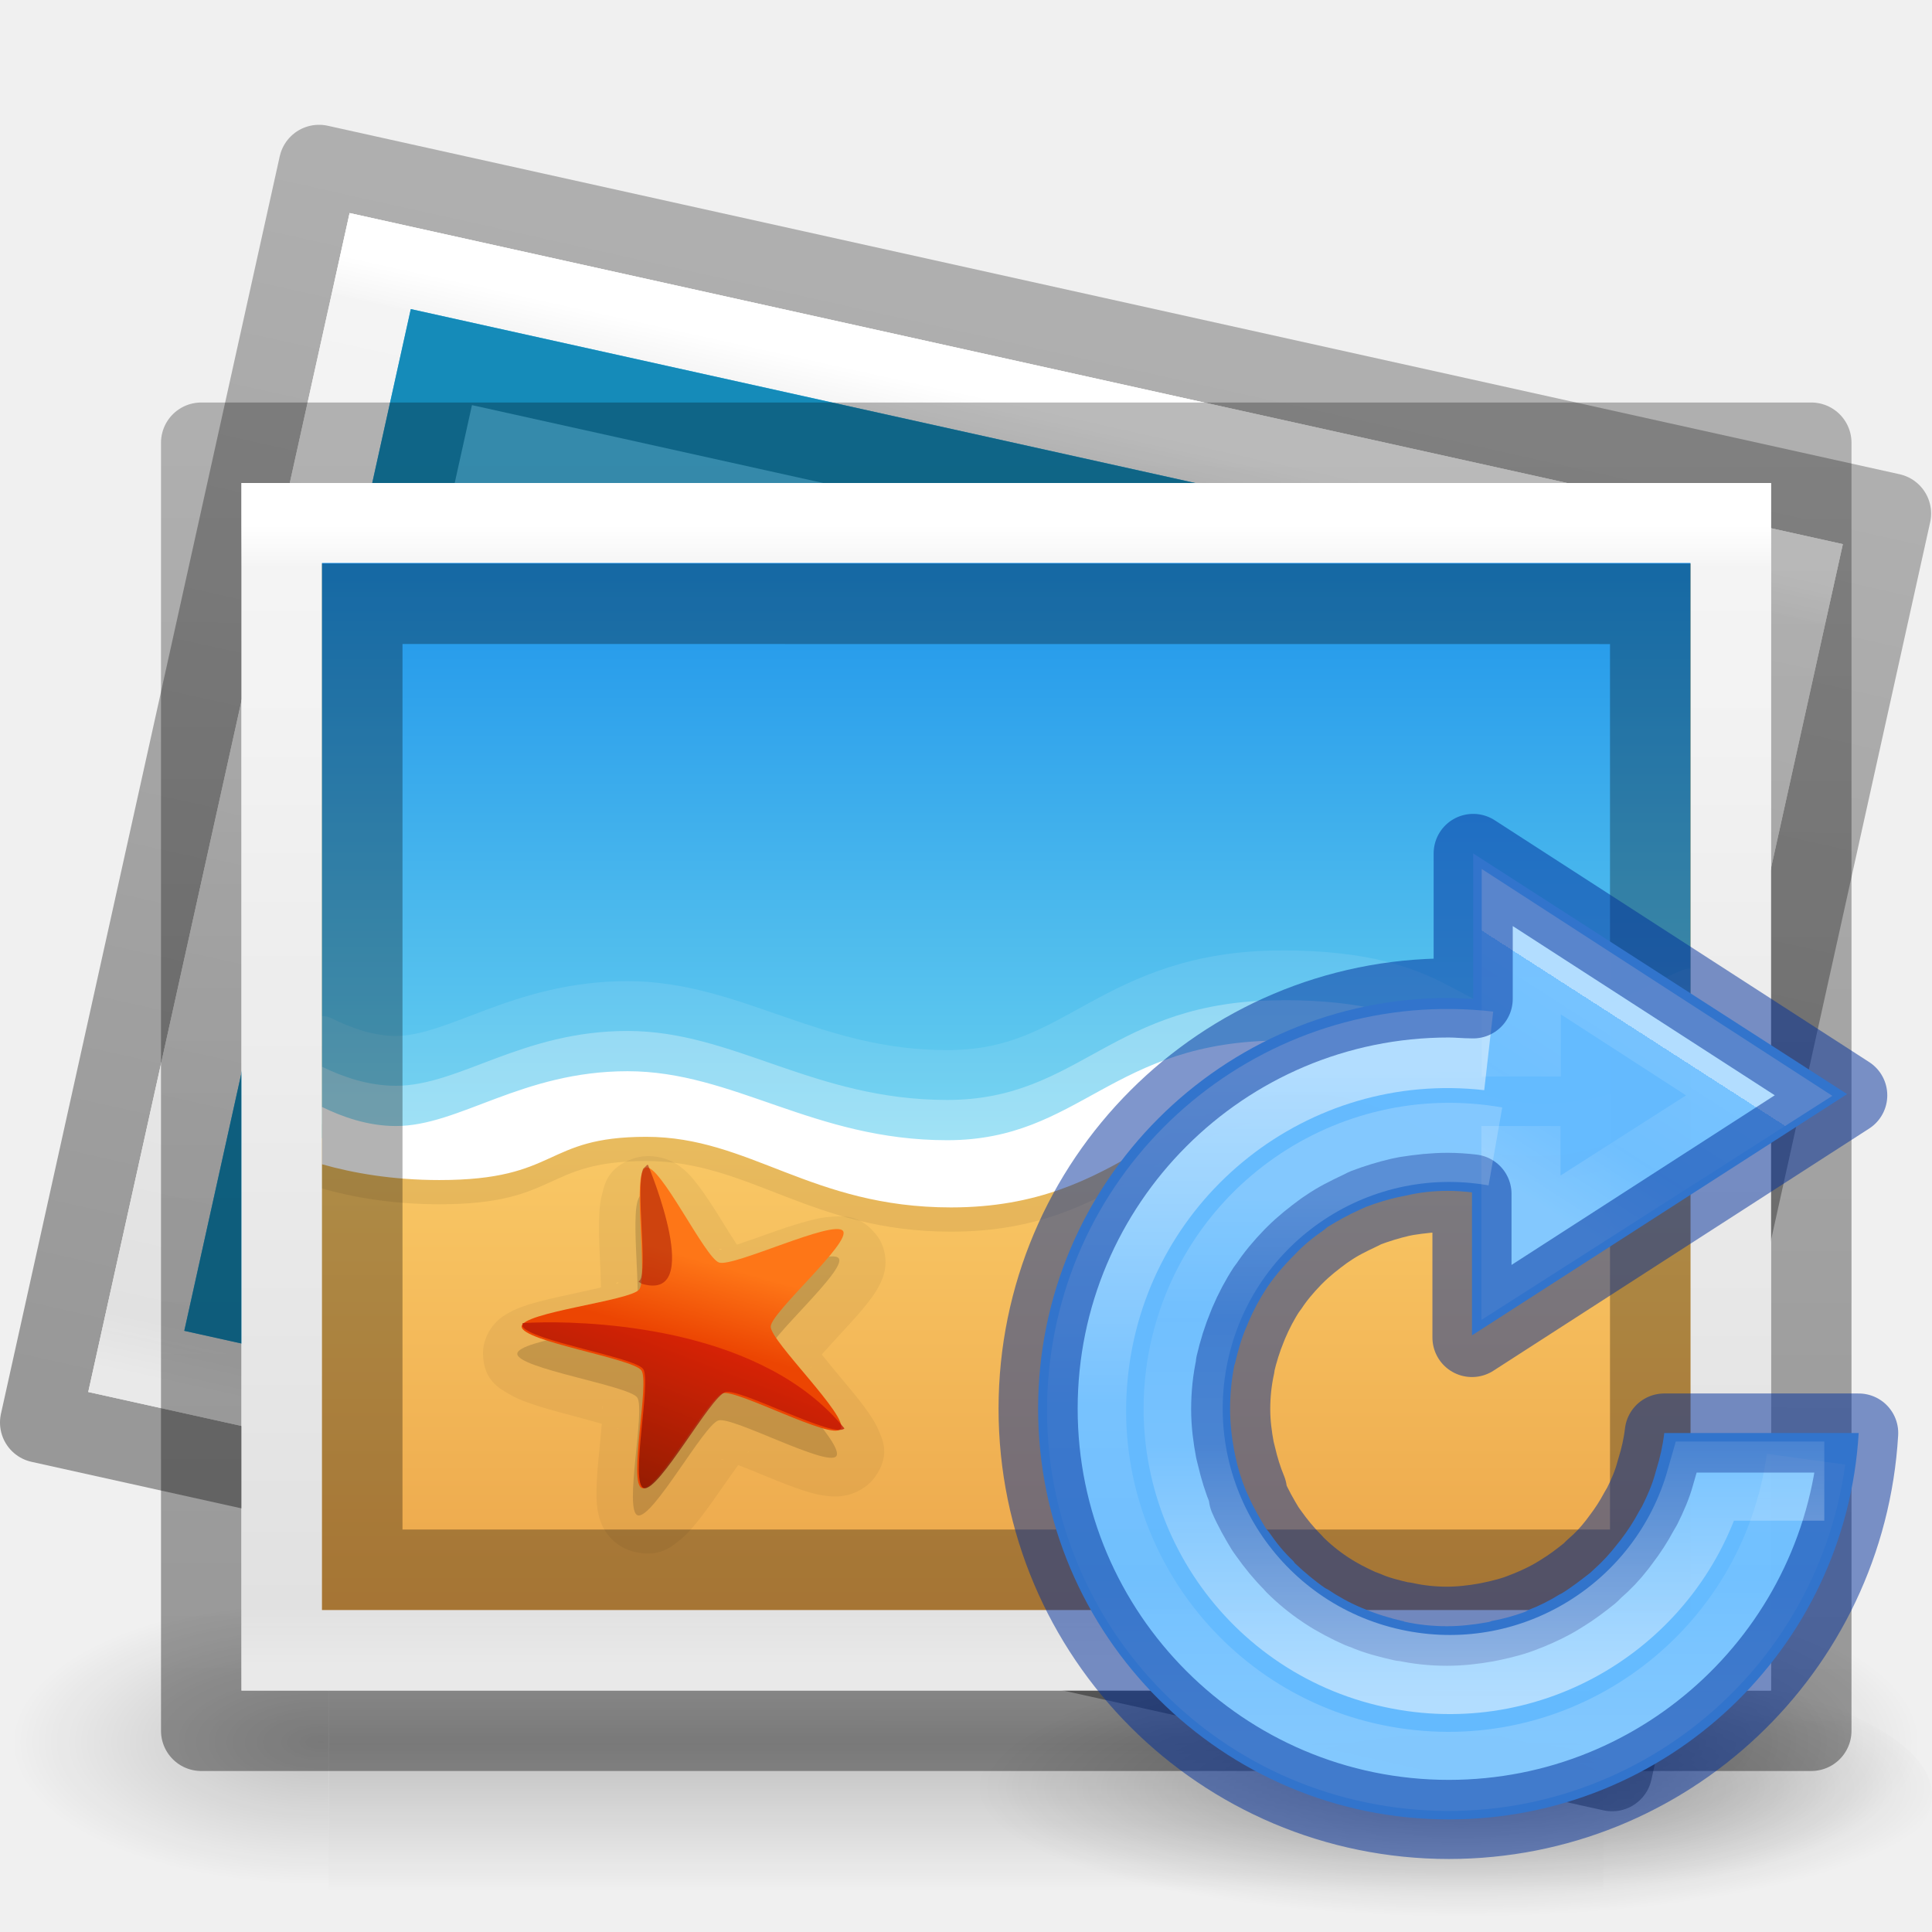
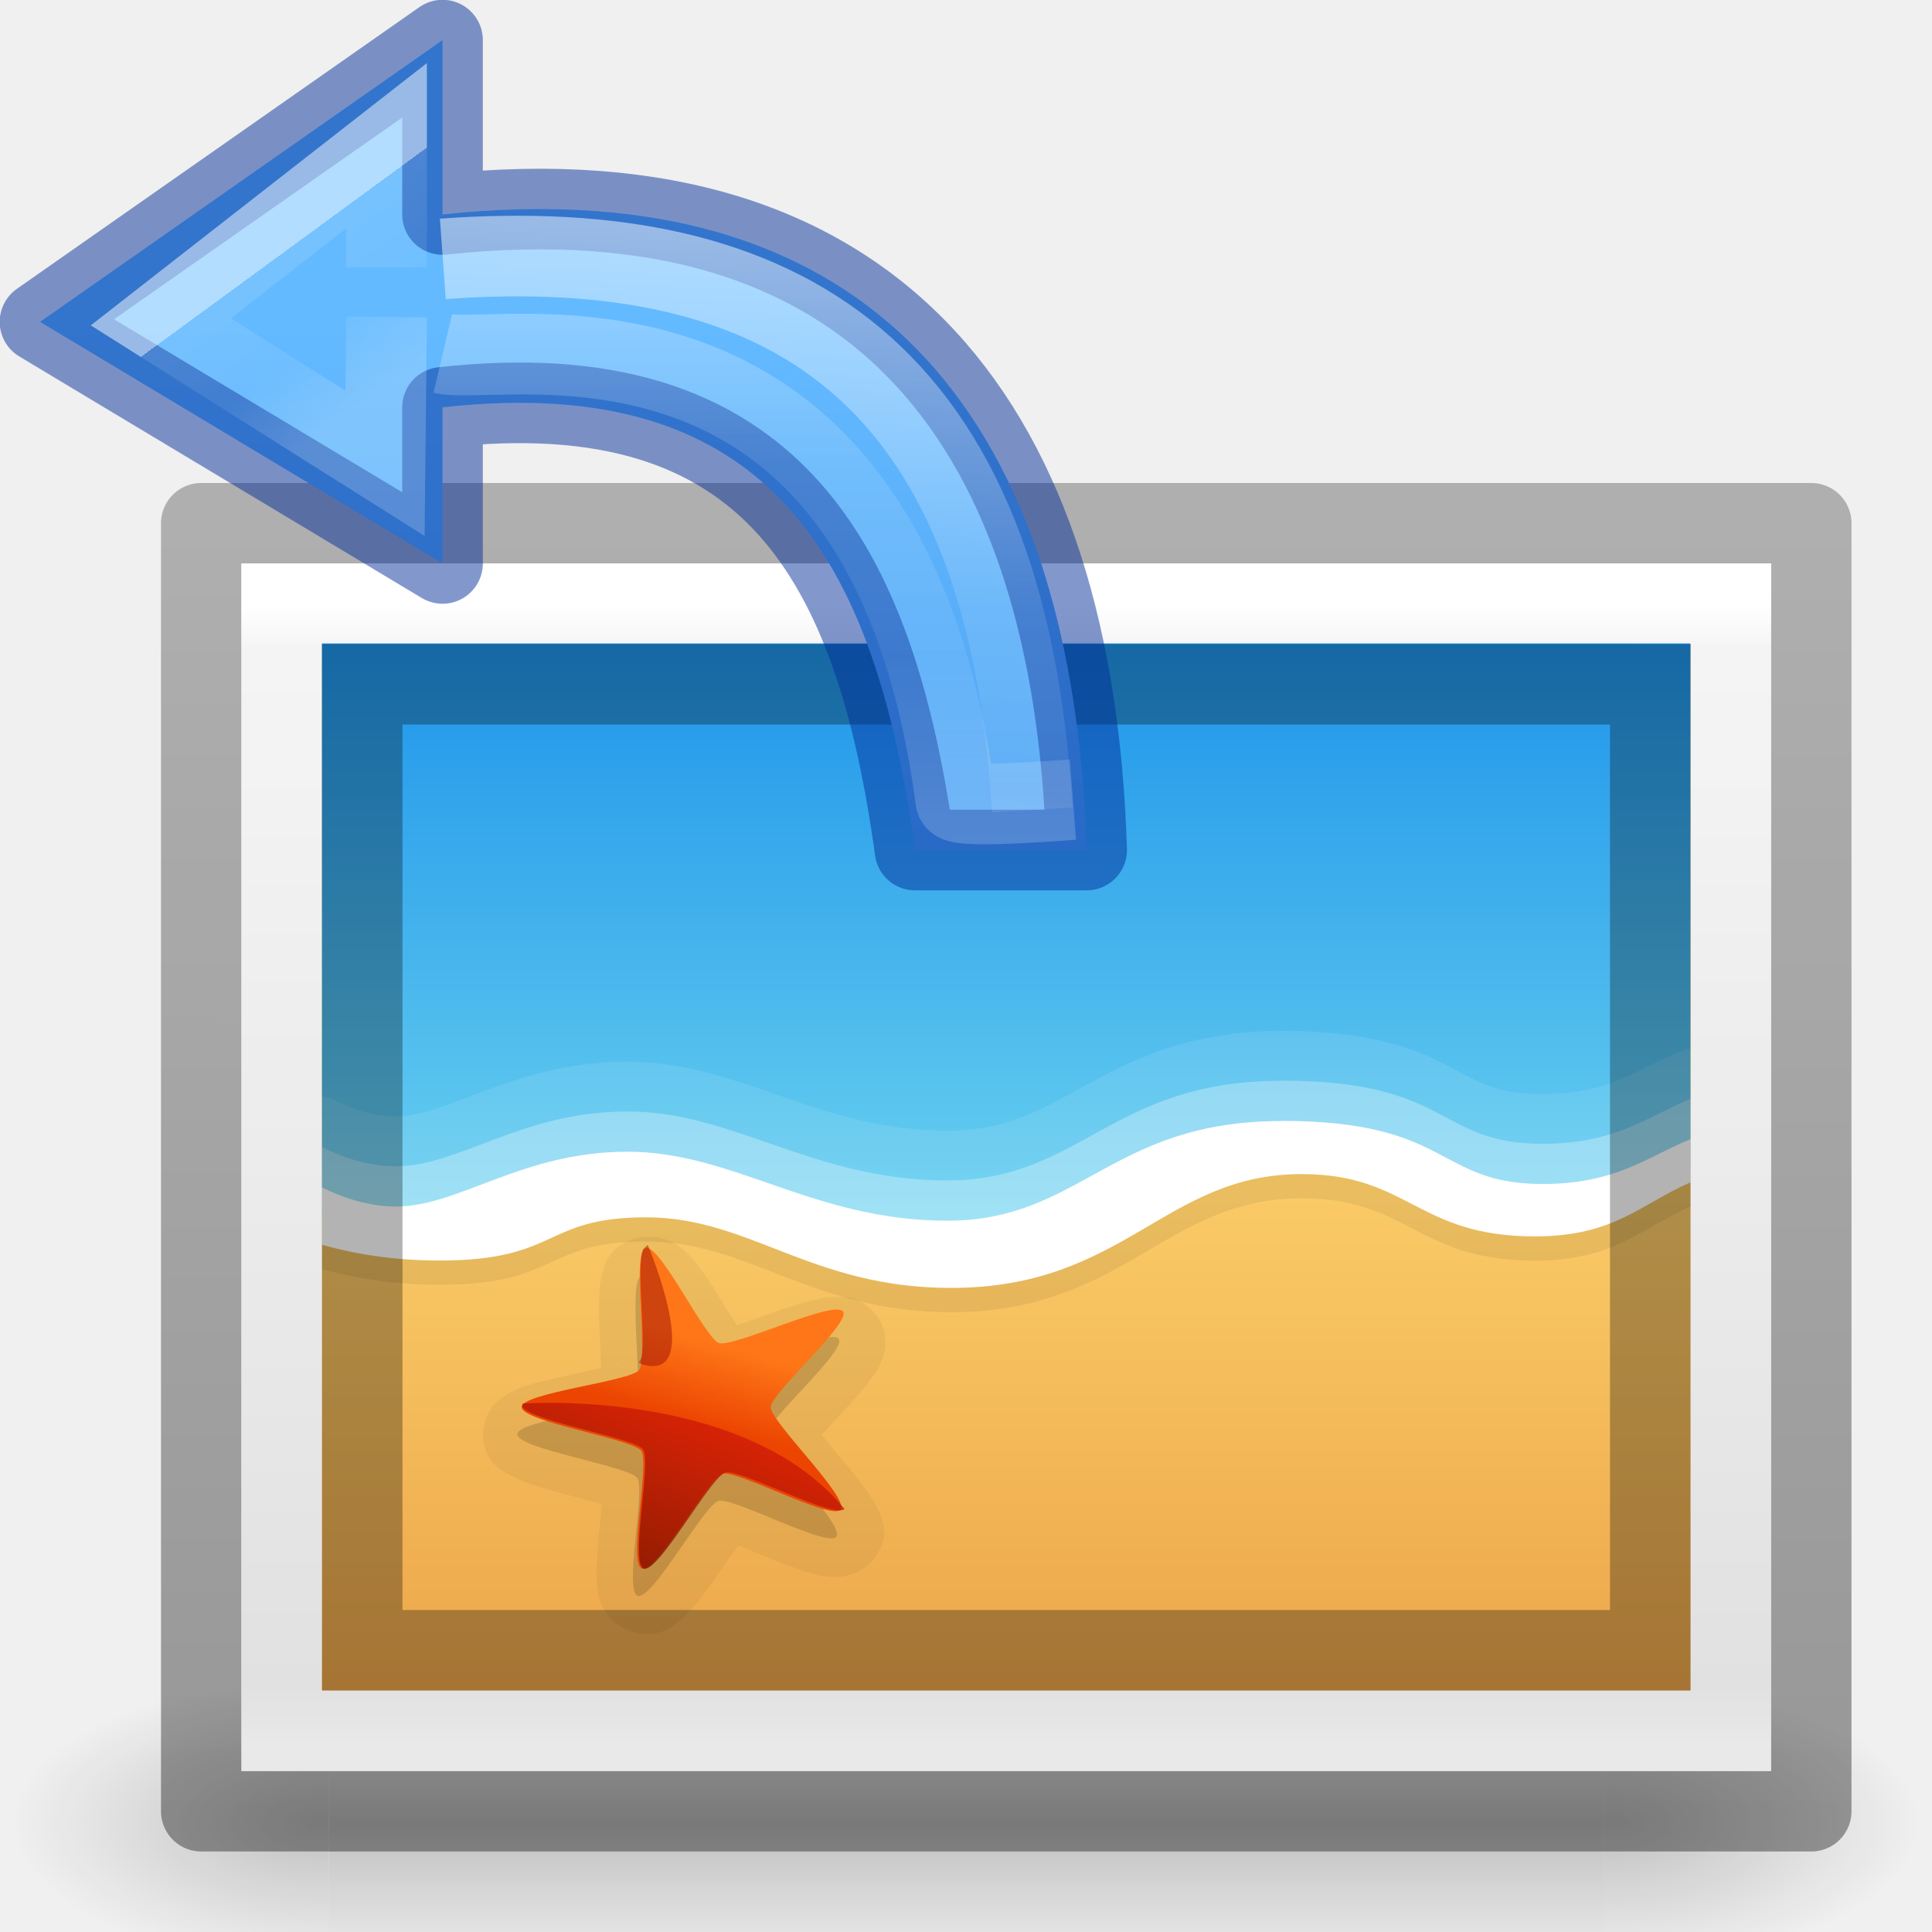
<svg xmlns="http://www.w3.org/2000/svg" xmlns:xlink="http://www.w3.org/1999/xlink" height="24" width="24">
-   <radialGradient id="a" cx="62.625" cy="4.625" gradientTransform="matrix(.15 0 0 .04 -4.59 296.34)" gradientUnits="userSpaceOnUse" r="10.625" xlink:href="#b" />
-   <linearGradient id="b">
-     <stop offset="0" />
-     <stop offset="1" stop-opacity="0" />
-   </linearGradient>
-   <linearGradient id="c" gradientTransform="matrix(.13 0 0 .1 -261.43 -13.52)" gradientUnits="userSpaceOnUse" x1="2082.573" x2="2082.573" y1="3213.947" y2="3247.298">
+   <linearGradient id="a" gradientUnits="userSpaceOnUse" x1="10.451" x2="10.451" y1="3.424" y2="-.545">
    <stop offset="0" stop-color="#64baff" />
    <stop offset="1" stop-color="#3689e6" />
  </linearGradient>
-   <linearGradient id="d" gradientUnits="userSpaceOnUse" x1="5.403" x2="5.043" y1="294.05" y2="294.609">
+   <linearGradient id="b" gradientUnits="userSpaceOnUse" x1="10.247" x2="9.922" y1="3.603" y2="3.159">
    <stop offset="0" stop-color="#fff" />
    <stop offset="0" stop-color="#fff" stop-opacity=".235" />
    <stop offset=".539" stop-color="#fff" stop-opacity=".157" />
    <stop offset="1" stop-color="#fff" stop-opacity=".392" />
  </linearGradient>
-   <linearGradient id="e" gradientUnits="userSpaceOnUse" x1="4.95" x2="4.95" xlink:href="#f" y1="294.17" y2="296.348" />
-   <linearGradient id="f">
+   <linearGradient id="c" gradientUnits="userSpaceOnUse" x1="8.202" x2="8.334" xlink:href="#d" y1="3.688" y2="1.307" />
+   <linearGradient id="d">
    <stop offset="0" stop-color="#fff" />
    <stop offset=".5" stop-color="#fff" stop-opacity=".235" />
    <stop offset=".75" stop-color="#fff" stop-opacity=".157" />
    <stop offset="1" stop-color="#fff" stop-opacity=".392" />
  </linearGradient>
-   <linearGradient id="g" gradientUnits="userSpaceOnUse" x1="5.225" x2="5.225" xlink:href="#f" y1="296.22" y2="294.572" />
-   <linearGradient id="h">
+   <linearGradient id="e" gradientUnits="userSpaceOnUse" x1="8.731" x2="8.731" xlink:href="#d" y1="4.217" y2="1.704" />
+   <linearGradient id="f" gradientTransform="matrix(.07502968 0 0 .07558974 21.86977 9.857991)" gradientUnits="userSpaceOnUse" x1="-184.924" x2="-175.253" y1="113.979" y2="88.801">
+     <stop offset="0" stop-color="#7a0f01" />
+     <stop offset="1" stop-color="#d31807" />
+   </linearGradient>
+   <linearGradient id="g" gradientTransform="matrix(.07511055 .00586778 -.00619394 .07150456 25.00489 11.54676)" gradientUnits="userSpaceOnUse" x1="-211.289" x2="-208.497" y1="88.75" y2="75.191">
+     <stop offset="0" stop-color="#ec4502" />
+     <stop offset="1" stop-color="#fe7617" />
+   </linearGradient>
+   <linearGradient id="h" gradientTransform="matrix(.1118331 0 0 .1194879 27.05161 9.613516)" gradientUnits="userSpaceOnUse" x1="-107.456" x2="-107.456" y1="-37.385" y2="38.561">
+     <stop offset="0" stop-color="#0b85e9" />
+     <stop offset="1" stop-color="#69d1ef" />
+   </linearGradient>
+   <linearGradient id="i" gradientTransform="matrix(.1118331 0 0 .1109531 27.05161 9.433565)" gradientUnits="userSpaceOnUse" x1="-96.557" x2="-96.557" y1="110.925" y2="39.992">
+     <stop offset="0" stop-color="#e89c42" />
+     <stop offset="1" stop-color="#faca67" />
+   </linearGradient>
+   <linearGradient id="j" gradientTransform="matrix(.4864865 0 0 .3783784 .824329 4.418921)" gradientUnits="userSpaceOnUse" x1="24" x2="24" y1="5.564" y2="43">
    <stop offset="0" stop-color="#fff" />
    <stop offset=".036" stop-color="#fff" stop-opacity=".235" />
    <stop offset=".951" stop-color="#fff" stop-opacity=".157" />
    <stop offset="1" stop-color="#fff" stop-opacity=".392" />
  </linearGradient>
-   <linearGradient id="i">
+   <linearGradient id="k" gradientTransform="matrix(.5428559 0 0 .3259251 -.528541 5.177788)" gradientUnits="userSpaceOnUse" x1="25.132" x2="25.132" y1=".985" y2="47.013">
    <stop offset="0" stop-color="#f4f4f4" />
    <stop offset="1" stop-color="#dbdbdb" />
  </linearGradient>
-   <linearGradient id="j">
+   <linearGradient id="l" gradientTransform="matrix(.4862574 .00027192 .00009966 .347553 59.85983 3.242162)" gradientUnits="userSpaceOnUse" x1="-76.835" x2="-76.844" y1="6.681" y2="52.888">
    <stop offset="0" stop-opacity=".271" />
    <stop offset="1" stop-opacity=".368" />
  </linearGradient>
-   <linearGradient id="k" gradientTransform="matrix(.07502968 0 0 .07558974 21.86977 9.857991)" gradientUnits="userSpaceOnUse" x1="-184.924" x2="-175.253" y1="113.979" y2="88.801">
-     <stop offset="0" stop-color="#7a0f01" />
-     <stop offset="1" stop-color="#d31807" />
-   </linearGradient>
-   <linearGradient id="l" gradientTransform="matrix(.07511055 .00586778 -.00619394 .07150456 25.00489 11.54676)" gradientUnits="userSpaceOnUse" x1="-211.289" x2="-208.497" y1="88.75" y2="75.191">
-     <stop offset="0" stop-color="#ec4502" />
-     <stop offset="1" stop-color="#fe7617" />
-   </linearGradient>
-   <linearGradient id="m" gradientTransform="matrix(.1118331 0 0 .1194879 27.05161 9.613516)" gradientUnits="userSpaceOnUse" x1="-107.456" x2="-107.456" y1="-37.385" y2="38.561">
-     <stop offset="0" stop-color="#0b85e9" />
-     <stop offset="1" stop-color="#69d1ef" />
-   </linearGradient>
-   <linearGradient id="n" gradientTransform="matrix(.1118331 0 0 .1109531 27.05161 9.433565)" gradientUnits="userSpaceOnUse" x1="-96.557" x2="-96.557" y1="110.925" y2="39.992">
-     <stop offset="0" stop-color="#e89c42" />
-     <stop offset="1" stop-color="#faca67" />
-   </linearGradient>
-   <linearGradient id="o" gradientTransform="matrix(.4864865 0 0 .3783784 .824329 4.418921)" gradientUnits="userSpaceOnUse" x1="24" x2="24" xlink:href="#h" y1="5.564" y2="43" />
-   <linearGradient id="p" gradientTransform="matrix(.5428559 0 0 .3259251 -.528541 5.177788)" gradientUnits="userSpaceOnUse" x1="25.132" x2="25.132" xlink:href="#i" y1=".985" y2="47.013" />
-   <linearGradient id="q" gradientTransform="matrix(.4862574 .00027192 .00009966 .347553 59.85983 3.242162)" gradientUnits="userSpaceOnUse" x1="-76.835" x2="-76.844" xlink:href="#j" y1="6.681" y2="52.888" />
-   <linearGradient id="r" gradientTransform="matrix(.4746723 .1055108 -.07512695 .3393362 60.4519 11.73586)" gradientUnits="userSpaceOnUse" x1="-76.835" x2="-76.844" xlink:href="#j" y1="6.681" y2="52.888" />
-   <linearGradient id="s" gradientTransform="matrix(.529988 .1174955 -.0705431 .3181994 1.076028 .555165)" gradientUnits="userSpaceOnUse" x1="25.132" x2="25.132" xlink:href="#i" y1=".985" y2="47.013" />
-   <linearGradient id="t" gradientTransform="matrix(.4749548 .1052949 -.08189607 .3694093 2.561079 .107101)" gradientUnits="userSpaceOnUse" x1="24" x2="24" xlink:href="#h" y1="5.564" y2="43" />
-   <linearGradient id="u" gradientTransform="matrix(.03279364 0 0 .01512557 .147446 14.28089)" gradientUnits="userSpaceOnUse" x1="302.857" x2="302.857" y1="366.648" y2="609.505">
+   <linearGradient id="m" gradientTransform="matrix(.03279364 0 0 .01512557 .147446 14.28089)" gradientUnits="userSpaceOnUse" x1="302.857" x2="302.857" y1="366.648" y2="609.505">
    <stop offset="0" stop-opacity="0" />
    <stop offset=".5" />
    <stop offset="1" stop-opacity="0" />
  </linearGradient>
-   <radialGradient id="v" cx="605.714" cy="486.648" gradientTransform="matrix(.03279364 0 0 .01512557 .1539 14.28089)" gradientUnits="userSpaceOnUse" r="117.143" xlink:href="#b" />
-   <radialGradient id="w" cx="605.714" cy="486.648" gradientTransform="matrix(-.03279364 0 0 .01512557 23.84611 14.28089)" gradientUnits="userSpaceOnUse" r="117.143" xlink:href="#b" />
-   <g opacity=".2">
-     <path d="m4.083 19.827h15.835v3.673h-15.835z" fill="url(#u)" opacity="1" />
-     <path d="m19.917 19.827v3.673c1.689.007 4.083-.823 4.083-1.837 0-1.014-1.885-1.836-4.083-1.836z" fill="url(#v)" opacity="1" />
-     <path d="m4.083 19.827v3.673c-1.689.007-4.083-.823-4.083-1.837s1.885-1.836 4.083-1.836z" fill="url(#w)" opacity="1" />
+   <radialGradient id="n" cx="605.714" cy="486.648" gradientTransform="matrix(.03279364 0 0 .01512557 .1539 14.28089)" gradientUnits="userSpaceOnUse" r="117.143" xlink:href="#o" />
+   <linearGradient id="o">
+     <stop offset="0" />
+     <stop offset="1" stop-opacity="0" />
+   </linearGradient>
+   <radialGradient id="p" cx="605.714" cy="486.648" gradientTransform="matrix(-.03279364 0 0 .01512557 23.84611 14.28089)" gradientUnits="userSpaceOnUse" r="117.143" xlink:href="#o" />
+   <g transform="translate(-.000039 .999961)">
+     <g opacity=".2">
+       <path d="m4.083 19.827h15.835v3.673h-15.835z" fill="url(#m)" opacity="1" />
+       <path d="m19.917 19.827v3.673c1.689.007 4.083-.823 4.083-1.837 0-1.014-1.885-1.836-4.083-1.836z" fill="url(#n)" opacity="1" />
+       <path d="m4.083 19.827v3.673c-1.689.007-4.083-.823-4.083-1.837s1.885-1.836 4.083-1.836z" fill="url(#p)" opacity="1" />
+     </g>
+     <path d="m22.5 21.5h-20v-16h20z" fill="none" stroke="url(#l)" stroke-linejoin="round" stroke-width="1" />
+     <path d="m3 6c4.354 0 19.0.001 19.0.001l0 14.999s-12.667 0-19 0c0-5 0-10 0-15z" fill="url(#k)" />
+     <path d="m21.5 20.5h-18v-14h18z" fill="none" stroke="url(#j)" stroke-linecap="round" />
+     <path d="m4 7v13h17v-13z" fill="url(#i)" />
+     <path d="m8.108 14.363c-.073-.005-.155 0-.237.028-.322.109-.359.322-.387.425-.029.103-.035.182-.039.267-.009.168-.002.345.006.522.007.145.012.274.015.388-.111.026-.233.053-.374.084-.177.038-.355.076-.52.127-.082.026-.16.052-.258.108-.049.028-.106.061-.172.135-.066.073-.146.211-.142.378.009.325.21.424.304.481.094.058.17.087.252.117.166.06.348.109.528.156.148.039.277.076.392.108-.009.108-.021.228-.034.364-.017.172-.033.343-.032.508 0.0.083.002.161.028.267.013.053.03.114.083.197.053.083.163.2.332.247.328.092.489-.058.575-.125.087-.067.14-.129.196-.195.111-.131.215-.281.318-.428.085-.121.16-.229.228-.323.106.041.222.088.355.143.166.068.334.137.499.187.083.025.16.047.274.057.057.005.125.009.224-.013.099-.022.248-.088.347-.225.193-.268.094-.463.053-.562-.04-.099-.085-.165-.133-.236-.097-.141-.215-.281-.331-.419-.095-.114-.177-.214-.25-.305.074-.083.156-.173.252-.277.119-.129.24-.259.341-.393.051-.067.098-.132.143-.232.022-.05.047-.109.055-.206.008-.096-.011-.253-.118-.385-.208-.258-.432-.225-.543-.219-.111.006-.193.025-.278.047-.171.044-.349.105-.523.167-.144.051-.27.096-.383.134-.06-.092-.125-.196-.198-.314-.092-.148-.185-.296-.288-.429-.051-.066-.098-.129-.185-.2-.043-.036-.096-.077-.19-.114-.047-.019-.112-.035-.185-.041zm.841 1.151c.003-0.0.017.004.021.004-.006.002-.023.006-.026.007-.008.002-.015-.008.006-.011zm.307.099c.026.02.024.029.019.024-.002-.003-.014-.018-.019-.024zm-1.593.32c.021-.009.022.003.016.006-.003.001-.023.006-.031.009.003-.002.013-.013.015-.014zm-.198.243c-0.0.006 0.0.023 0.0.027-.001.009-.009.002-0-.027zm2.613.48c-.005-.008.006-.006.017.021-.004-.005-.015-.018-.017-.021zm.008.31c-.012.029-.023.032-.018.025.002-.003.014-.019.018-.025zm-2.601.506c0.0.004-0.0.023-0.0.031-.008-.031-0-.039 0-.031zm.174.268c.006.002.022.007.025.009.009.004.001.009-.025-.009zm1.64.29c.006-.007.007.004-.018.023.005-.005.016-.02.018-.023zm-.338.095c.004.001.023.009.032.011-.033-.002-.039-.013-.032-.011z" opacity=".05" />
+     <path d="m4 7v7.764c.38.108.872.196 1.459.196 1.495 0 1.282-.537 2.569-.537 1.287 0 2.046.877 3.786.877 2.156 0 2.651-1.414 4.356-1.414 1.332 0 1.432.774 2.898.774.99 0 1.319-.407 1.932-.671v-6.99z" opacity=".07" />
+     <path d="m4 6.993v7.144c.252.124.572.237.918.237.789 0 1.561-.681 2.878-.681 1.318 0 2.309.857 3.97.857s2.035-1.238 4.153-1.238c2.118 0 1.919.784 3.245.784.914 0 1.304-.341 1.835-.557v-6.546z" fill="url(#h)" />
+     <g fill="#fff">
+       <path d="m15.919 11.807c-1.113 0-1.813.337-2.386.65-.573.313-1.005.588-1.768.588-.783 0-1.402-.2-2.019-.413-.616-.213-1.233-.444-1.951-.444-.706 0-1.274.177-1.739.351-.465.173-.824.33-1.14.33-.286 0-.564-.104-.792-.217a.294.314 0 0 0 -.126-.031v1.352c.391.105.882.186 1.459.186.781 0 1.178-.152 1.478-.289.3-.137.486-.248 1.091-.248.581 0 1.049.202 1.623.423.574.222 1.247.454 2.164.454 1.138 0 1.879-.386 2.492-.743s1.087-.671 1.864-.671c.613 0 .897.166 1.275.361.378.195.841.413 1.623.413.995 0 1.431-.394 1.932-.64v-1.187a.294.314 0 0 0 -.106.021c-.583.237-.884.537-1.729.537-.609 0-.799-.156-1.198-.361-.399-.205-.955-.423-2.048-.423z" opacity=".1" />
+       <path d="m15.919 12.426c-2.118 0-2.492 1.238-4.153 1.238s-2.652-.857-3.97-.857c-1.318 0-2.089.681-2.878.681-.346 0-.665-.113-.918-.237v.712c.38.108.872.196 1.459.196 1.495 0 1.282-.537 2.569-.537 1.287 0 2.046.877 3.786.877 2.156 0 2.651-1.414 4.356-1.414 1.332 0 1.432.774 2.898.774.99 0 1.319-.407 1.932-.671v-.537c-.531.216-.922.557-1.835.557-1.326 0-1.127-.784-3.245-.784z" opacity=".3" />
+       <path d="m15.919 12.926c-2.118 0-2.492 1.238-4.153 1.238s-2.652-.857-3.97-.857c-1.318 0-2.089.681-2.878.681-.346 0-.665-.113-.918-.237v.712c.38.108.872.196 1.459.196 1.495 0 1.282-.537 2.569-.537 1.287 0 2.046.877 3.786.877 2.156 0 2.651-1.414 4.356-1.414 1.332 0 1.432.774 2.898.774.99 0 1.319-.407 1.932-.671v-.537c-.531.216-.922.557-1.835.557-1.326 0-1.127-.784-3.245-.784z" />
+     </g>
+     <path d="m4.5 7.5c3.666 0 16.0.001 16.0.001l0 11.999s-10.667 0-16 0c0-4 0-8 0-12z" fill="none" opacity=".3" stroke="#000" />
+     <path d="m7.97 14.845c-.18.061.03 1.368-.084 1.514-.11.141-1.464.284-1.46.459.005.182 1.378.393 1.489.541.107.143-.169 1.415.008 1.465.183.052.82-1.124 1.002-1.179.176-.052 1.36.587 1.464.443.108-.15-.87-1.087-.868-1.269.002-.176 1.009-1.05.897-1.189-.116-.144-1.358.451-1.539.393-.175-.056-.735-1.236-.909-1.177z" opacity=".15" />
+     <path d="m8.022 14.505c.174-.059.736 1.123.911 1.179.181.058 1.422-.538 1.538-.394.112.139-.895 1.014-.897 1.19-.002.182.977 1.121.868 1.271-.105.145-1.289-.496-1.465-.444-.182.054-.818 1.231-1.001 1.179-.177-.05.098-1.321-.009-1.464-.111-.148-1.482-.36-1.487-.542-.005-.176 1.35-.32 1.46-.461.114-.146-.098-1.453.082-1.514z" fill="url(#g)" />
+     <path d="m8.039 14.471-.048.046c-0.0.001-.002.001-.002.002-.097.234.058 1.259-.039 1.384-.004.005-.01.012-.018.018l.039.026c.79.237.099-1.428.079-1.475-.004-.001-.007-.003-.011-.002z" fill="#9d0f06" opacity=".5" />
+     <path d="m6.754 16.427c-.166.002-.263.009-.263.009v.002.038c.098.179 1.39.384 1.498.529.108.145-.17 1.431.009 1.481.185.052.828-1.138 1.013-1.193.177-.053 1.361.587 1.479.451l-.002-.002c-.998-1.224-3.014-1.322-3.735-1.316z" fill="url(#f)" opacity=".75" />
  </g>
-   <g transform="translate(0 .525229)">
-     <path d="m20.026 21.475-19.526-4.329 3.463-15.621 19.526 4.329z" fill="none" stroke="url(#r)" stroke-linejoin="round" stroke-width="1" />
-     <path d="m4.343 2.122c4.251.942 18.549 4.113 18.549 4.113l-3.246 14.644s-12.366-2.742-18.55-4.112c1.082-4.881 2.164-9.763 3.247-14.644z" fill="url(#s)" />
-     <path d="m19.266 20.282-17.573-3.896 3.03-13.668 17.573 3.896z" fill="none" stroke="url(#t)" stroke-linecap="round" />
-     <path d="m5.103 3.314-2.814 12.692 16.597 3.679 2.814-12.692z" fill="#49bdea" />
-     <path d="m5.483 3.911c3.58.794 15.621 3.464 15.621 3.464l-2.597 11.715s-10.414-2.309-15.621-3.463c.866-3.905 1.732-7.81 2.597-11.716z" fill="none" stroke="#158bb9" />
-   </g>
-   <path d="m22.5 21.5h-20v-16h20z" fill="none" stroke="url(#q)" stroke-linejoin="round" stroke-width="1" />
-   <path d="m3 6c4.354 0 19.0.001 19.0.001l0 14.999s-12.667 0-19 0c0-5 0-10 0-15z" fill="url(#p)" />
-   <path d="m21.5 20.5h-18v-14h18z" fill="none" stroke="url(#o)" stroke-linecap="round" />
-   <path d="m4 7v13h17v-13z" fill="url(#n)" />
-   <path d="m8.108 14.363c-.073-.005-.155 0-.237.028-.322.109-.359.322-.387.425-.029.103-.035.182-.039.267-.009.168-.002.345.006.522.007.145.012.274.015.388-.111.026-.233.053-.374.084-.177.038-.355.076-.52.127-.082.026-.16.052-.258.108-.049.028-.106.061-.172.135-.066.073-.146.211-.142.378.009.325.21.424.304.481.094.058.17.087.252.117.166.06.348.109.528.156.148.039.277.076.392.108-.009.108-.021.228-.034.364-.017.172-.033.343-.032.508 0.0.083.002.161.028.267.013.053.03.114.083.197.053.083.163.2.332.247.328.092.489-.058.575-.125.087-.067.14-.129.196-.195.111-.131.215-.281.318-.428.085-.121.16-.229.228-.323.106.041.222.088.355.143.166.068.334.137.499.187.083.025.16.047.274.057.057.005.125.009.224-.013.099-.022.248-.088.347-.225.193-.268.094-.463.053-.562-.04-.099-.085-.165-.133-.236-.097-.141-.215-.281-.331-.419-.095-.114-.177-.214-.25-.305.074-.083.156-.173.252-.277.119-.129.24-.259.341-.393.051-.067.098-.132.143-.232.022-.05.047-.109.055-.206.008-.096-.011-.253-.118-.385-.208-.258-.432-.225-.543-.219-.111.006-.193.025-.278.047-.171.044-.349.105-.523.167-.144.051-.27.096-.383.134-.06-.092-.125-.196-.198-.314-.092-.148-.185-.296-.288-.429-.051-.066-.098-.129-.185-.2-.043-.036-.096-.077-.19-.114-.047-.019-.112-.035-.185-.041zm.841 1.151c.003-0.0.017.004.021.004-.006.002-.023.006-.026.007-.008.002-.015-.008.006-.011zm.307.099c.026.02.024.029.019.024-.002-.003-.014-.018-.019-.024zm-1.593.32c.021-.009.022.003.016.006-.003.001-.023.006-.031.009.003-.002.013-.013.015-.014zm-.198.243c-0.0.006 0.0.023 0.0.027-.001.009-.009.002-0-.027zm2.613.48c-.005-.008.006-.006.017.021-.004-.005-.015-.018-.017-.021zm.008.31c-.012.029-.023.032-.018.025.002-.003.014-.019.018-.025zm-2.601.506c0.0.004-0.0.023-0.0.031-.008-.031-0-.039 0-.031zm.174.268c.006.002.022.007.025.009.009.004.001.009-.025-.009zm1.64.29c.006-.007.007.004-.018.023.005-.005.016-.02.018-.023zm-.338.095c.004.001.023.009.032.011-.033-.002-.039-.013-.032-.011z" opacity=".05" />
-   <path d="m4 7v7.764c.38.108.872.196 1.459.196 1.495 0 1.282-.537 2.569-.537 1.287 0 2.046.877 3.786.877 2.156 0 2.651-1.414 4.356-1.414 1.332 0 1.432.774 2.898.774.99 0 1.319-.407 1.932-.671v-6.99z" opacity=".07" />
-   <path d="m4 6.993v7.144c.252.124.572.237.918.237.789 0 1.561-.681 2.878-.681 1.318 0 2.309.857 3.97.857s2.035-1.238 4.153-1.238c2.118 0 1.919.784 3.245.784.914 0 1.304-.341 1.835-.557v-6.546z" fill="url(#m)" />
-   <g fill="#fff">
-     <path d="m15.919 11.807c-1.113 0-1.813.337-2.386.65-.573.313-1.005.588-1.768.588-.783 0-1.402-.2-2.019-.413-.616-.213-1.233-.444-1.951-.444-.706 0-1.274.177-1.739.351-.465.173-.824.33-1.14.33-.286 0-.564-.104-.792-.217a.294.314 0 0 0 -.126-.031v1.352c.391.105.882.186 1.459.186.781 0 1.178-.152 1.478-.289.3-.137.486-.248 1.091-.248.581 0 1.049.202 1.623.423.574.222 1.247.454 2.164.454 1.138 0 1.879-.386 2.492-.743s1.087-.671 1.864-.671c.613 0 .897.166 1.275.361.378.195.841.413 1.623.413.995 0 1.431-.394 1.932-.64v-1.187a.294.314 0 0 0 -.106.021c-.583.237-.884.537-1.729.537-.609 0-.799-.156-1.198-.361-.399-.205-.955-.423-2.048-.423z" opacity=".1" />
-     <path d="m15.919 12.426c-2.118 0-2.492 1.238-4.153 1.238s-2.652-.857-3.97-.857c-1.318 0-2.089.681-2.878.681-.346 0-.665-.113-.918-.237v.712c.38.108.872.196 1.459.196 1.495 0 1.282-.537 2.569-.537 1.287 0 2.046.877 3.786.877 2.156 0 2.651-1.414 4.356-1.414 1.332 0 1.432.774 2.898.774.99 0 1.319-.407 1.932-.671v-.537c-.531.216-.922.557-1.835.557-1.326 0-1.127-.784-3.245-.784z" opacity=".3" />
-     <path d="m15.919 12.926c-2.118 0-2.492 1.238-4.153 1.238s-2.652-.857-3.97-.857c-1.318 0-2.089.681-2.878.681-.346 0-.665-.113-.918-.237v.712c.38.108.872.196 1.459.196 1.495 0 1.282-.537 2.569-.537 1.287 0 2.046.877 3.786.877 2.156 0 2.651-1.414 4.356-1.414 1.332 0 1.432.774 2.898.774.99 0 1.319-.407 1.932-.671v-.537c-.531.216-.922.557-1.835.557-1.326 0-1.127-.784-3.245-.784z" />
-   </g>
-   <path d="m4.5 7.5c3.666 0 16.0.001 16.0.001l0 11.999s-10.667 0-16 0c0-4 0-8 0-12z" fill="none" opacity=".3" stroke="#000" />
-   <path d="m7.97 14.845c-.18.061.03 1.368-.084 1.514-.11.141-1.464.284-1.46.459.005.182 1.378.393 1.489.541.107.143-.169 1.415.008 1.465.183.052.82-1.124 1.002-1.179.176-.052 1.36.587 1.464.443.108-.15-.87-1.087-.868-1.269.002-.176 1.009-1.05.897-1.189-.116-.144-1.358.451-1.539.393-.175-.056-.735-1.236-.909-1.177z" opacity=".15" />
-   <path d="m8.022 14.505c.174-.059.736 1.123.911 1.179.181.058 1.422-.538 1.538-.394.112.139-.895 1.014-.897 1.19-.002.182.977 1.121.868 1.271-.105.145-1.289-.496-1.465-.444-.182.054-.818 1.231-1.001 1.179-.177-.05.098-1.321-.009-1.464-.111-.148-1.482-.36-1.487-.542-.005-.176 1.35-.32 1.46-.461.114-.146-.098-1.453.082-1.514z" fill="url(#l)" />
-   <path d="m8.039 14.471-.048.046c-0.0.001-.002.001-.002.002-.097.234.058 1.259-.039 1.384-.004.005-.01.012-.018.018l.039.026c.79.237.099-1.428.079-1.475-.004-.001-.007-.003-.011-.002z" fill="#9d0f06" opacity=".5" />
-   <path d="m6.754 16.427c-.166.002-.263.009-.263.009v.002.038c.098.179 1.39.384 1.498.529.108.145-.17 1.431.009 1.481.185.052.828-1.138 1.013-1.193.177-.053 1.361.587 1.479.451l-.002-.002c-.998-1.224-3.014-1.322-3.735-1.316z" fill="url(#k)" opacity=".75" />
-   <g transform="scale(3.779527)">
-     <path d="m6.35 296.55c0 .263-.71.476-1.587.476s-1.588-.213-1.588-.476.71-.476 1.587-.476 1.588.213 1.588.476z" fill="url(#a)" fill-rule="evenodd" opacity=".3" transform="translate(0 -290.65)" />
-     <path d="m4.842 293.455v.478c-.027 0-.053-.003-.08-.003-.745 0-1.35.605-1.35 1.35s.605 1.35 1.35 1.35c.715 0 1.305-.558 1.347-1.27h-.639c-.005.042-.014.082-.026.12l-.004.014c-.01.037-.026.073-.043.107l-.01.017c-.017.032-.037.063-.06.093l-.012.015c-.023.03-.048.057-.076.082l-.013.012c-.03.023-.06.047-.093.067l-.008.004c-.032.02-.066.037-.1.05l-.013.007c-.036.013-.072.023-.11.03-.006.003-.013.004-.02.005-.04.007-.083.012-.126.012-.048 0-.095-.005-.14-.015 0 0-.002 0-.003-.002h-.003c-.043-.01-.086-.023-.126-.04l-.01-.004c-.04-.017-.076-.037-.11-.06l-.008-.004c-.035-.024-.068-.052-.1-.082l-.005-.007c-.03-.028-.056-.06-.08-.095l-.01-.012c-.02-.033-.04-.067-.056-.103l-.01-.022c-.015-.036-.027-.075-.035-.114l-.004-.02c-.008-.043-.013-.088-.013-.135 0-.05.005-.097.014-.143l.002-.005c.01-.043.022-.086.04-.126l.004-.01c.017-.04.037-.077.06-.112l.004-.006c.024-.035.052-.068.082-.098l.007-.007c.028-.03.06-.056.095-.08l.012-.01c.033-.02.068-.04.104-.056l.022-.01c.037-.014.075-.026.115-.034l.02-.004c.042-.01.088-.015.134-.015.028 0 .054.002.08.005v.47l1.233-.793z" fill="url(#c)" opacity=".99" transform="translate(0 -290.65)" />
-     <g fill="none" stroke-width=".26">
-       <path d="m5 294.188v-.443l.782.506-.783.5v-.4" opacity=".5" stroke="url(#d)" transform="translate(0 -290.65)" />
-       <path d="m5.936 295.446a1.187 1.187 0 0 1 -1.33 1.016 1.187 1.187 0 0 1 -1.026-1.32 1.187 1.187 0 0 1 1.313-1.038" opacity=".5" stroke="url(#e)" transform="translate(0 -290.65)" />
-       <path d="m4.842 2.805v.478c-.027 0-.053-.003-.08-.003-.745 0-1.35.605-1.35 1.35s.605 1.35 1.35 1.35c.715 0 1.305-.558 1.347-1.27h-.639c-.005.042-.014.082-.026.12l-.004.014c-.01.037-.026.073-.043.107l-.01.017c-.017.032-.037.063-.06.093l-.012.016c-.023.03-.048.056-.076.08l-.013.013c-.03.024-.06.047-.093.067l-.008.005c-.032.02-.066.036-.1.05l-.013.005c-.036.015-.072.024-.11.032l-.02.004c-.04.007-.083.012-.126.012-.048 0-.095-.005-.14-.015h-.006c-.043-.01-.085-.02-.125-.038l-.012-.004c-.04-.018-.077-.037-.112-.06l-.006-.004c-.036-.024-.07-.052-.1-.082l-.006-.007c-.03-.03-.056-.062-.08-.096l-.01-.014c-.02-.033-.04-.068-.056-.105l-.003-.02c-.015-.036-.027-.075-.036-.114l-.005-.02c-.008-.042-.014-.087-.014-.134 0-.05.005-.096.015-.142v-.005c.01-.043.023-.085.04-.126l.004-.01c.017-.04.037-.078.06-.113l.005-.006c.022-.034.05-.067.08-.098l.007-.007c.03-.03.062-.055.096-.08l.012-.008c.033-.023.068-.04.104-.057l.02-.01c.037-.014.076-.026.115-.035l.02-.004c.044-.007.09-.012.135-.012.027 0 .054.002.08.005v.472l1.235-.796z" opacity=".5" stroke="#002e99" stroke-linecap="round" stroke-linejoin="round" />
-       <path d="m5.996 295.518h-.39c-.123.432-.557.706-1.006.62-.472-.09-.783-.543-.697-1.016.087-.473.538-.787 1.012-.704" opacity=".5" stroke="url(#g)" transform="translate(0 -290.65)" />
+   <g stroke-width=".265" transform="matrix(-3.779527 0 0 -3.779527 41.99996 16.93941)">
+     <path d="m7.541 1.688c.042 1.372.667 2.244 2.117 2.089v.573l1.323-.926-1.323-.794v.513c-1.083.121-1.423-.508-1.553-1.455z" style="stroke:#002e99;stroke-linecap:square;stroke-linejoin:round;stroke-miterlimit:20;stroke-opacity:.49;fill:url(#a)" />
+     <g fill="none">
+       <path d="m9.842 3.44.005-.481.737.465-.742.579v-.4" opacity=".5" stroke="url(#b)" />
+       <path d="m9.657 3.631c-1.112.081-1.852-.356-1.937-1.811" opacity=".5" stroke="url(#c)" />
+       <path d="m9.657 3.32c-.191-.045-1.455.281-1.686-1.468-.003-.022-.216-.011-.385.002" opacity=".5" stroke="url(#e)" />
    </g>
  </g>
</svg>
